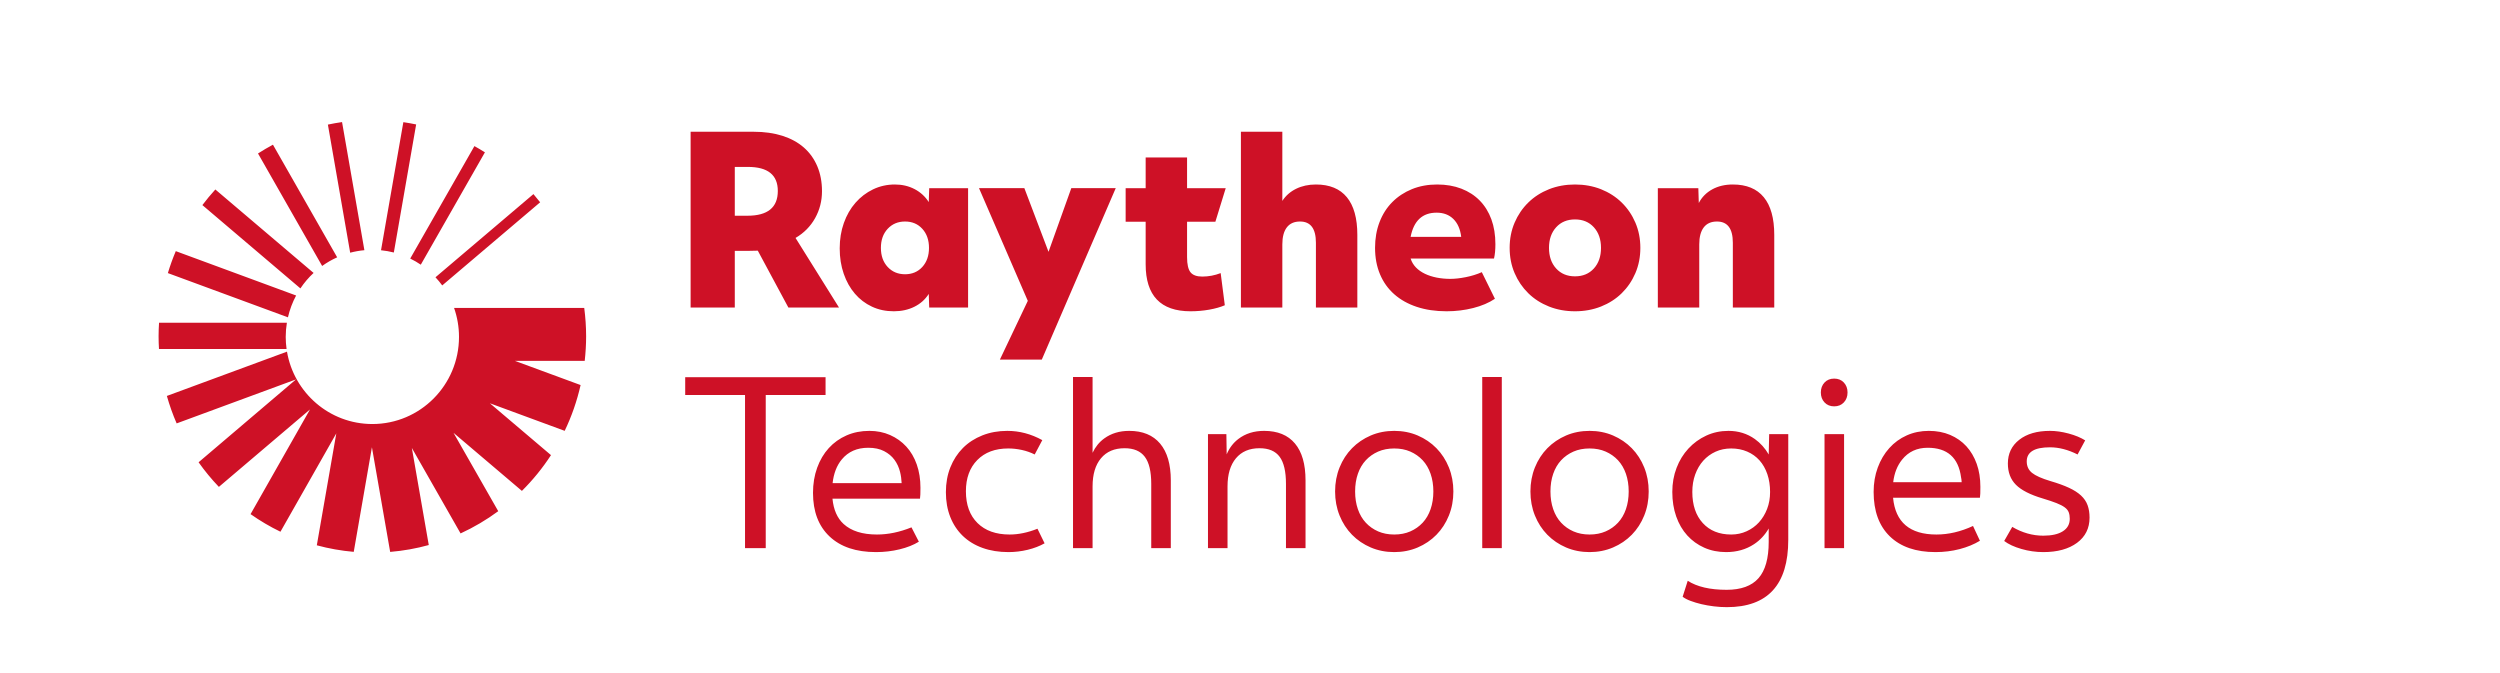
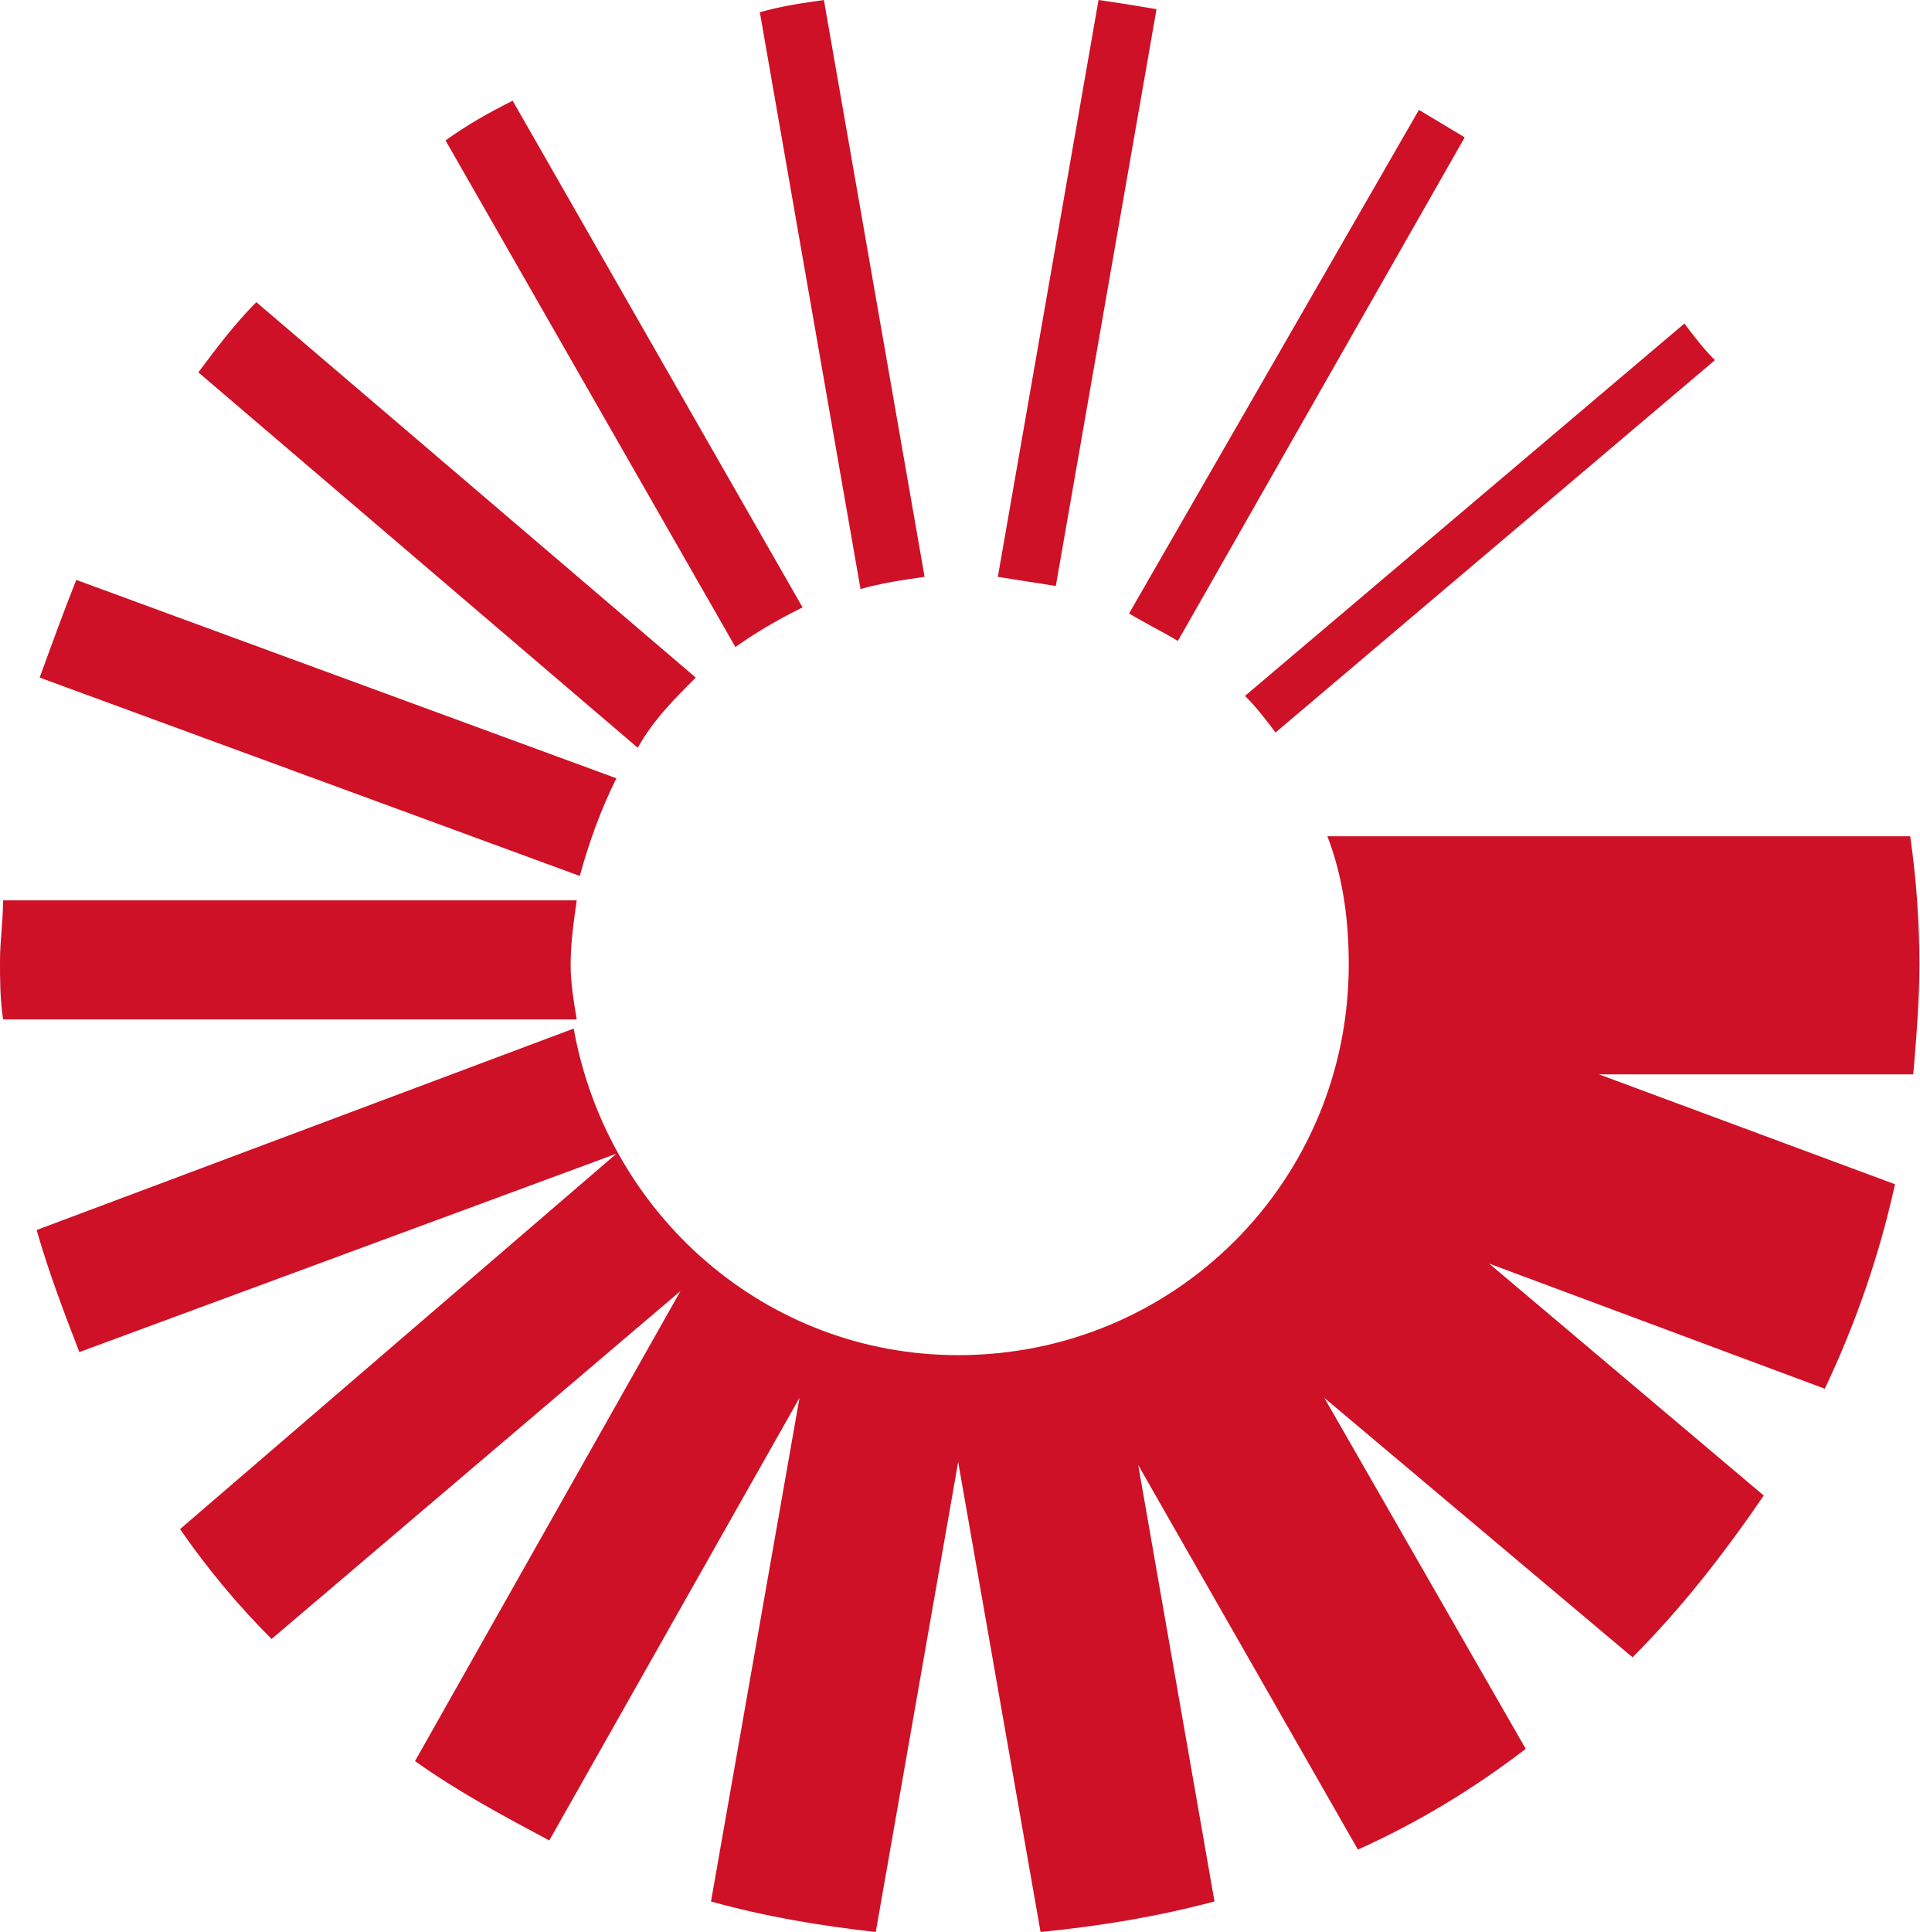
- <svg xmlns="http://www.w3.org/2000/svg" width="368px" height="99px" viewBox="0 0 368 99" version="1.1">
-   <g id="rtx_logo" stroke="none" stroke-width="1" fill="none" fill-rule="evenodd">
-     <path d="M151.293,44.286 L144.109,27.694 L150.785,27.694 L154.343,37.069 L157.697,27.694 L164.238,27.694 L153.351,52.935 L147.181,52.935 L151.293,44.286 Z M56.086,36.836 C56.73,36.9 57.36,37.013 57.972,37.169 L61.257,18.318 C60.636,18.187 60.007,18.077 59.373,17.983 L56.086,36.836 Z M46.161,40.176 L31.698,27.891 C31.028,28.626 30.392,29.394 29.791,30.19 L44.219,42.453 C44.776,41.619 45.427,40.856 46.161,40.176 L46.161,40.176 Z M71.38,22.422 C70.874,22.104 70.36,21.796 69.835,21.506 L60.384,38.059 C60.925,38.324 61.446,38.625 61.941,38.962 L71.38,22.422 Z M78.521,28.572 L64.102,40.815 C64.457,41.194 64.788,41.594 65.096,42.014 L79.509,29.777 C79.19,29.367 78.861,28.965 78.521,28.572 L78.521,28.572 Z M42.385,46.71 C42.646,45.574 43.053,44.496 43.589,43.498 L25.877,36.968 C25.432,38.015 25.043,39.094 24.71,40.199 L42.385,46.71 Z M67.565,49.594 C67.565,56.677 61.855,62.417 54.812,62.417 C48.503,62.417 43.268,57.812 42.244,51.762 L24.563,58.283 C24.956,59.671 25.437,61.021 26.003,62.325 L43.576,55.846 L29.232,68.048 C30.141,69.33 31.138,70.54 32.219,71.669 L45.632,60.27 L36.883,75.68 C38.272,76.657 39.741,77.527 41.282,78.271 L49.504,63.794 L46.635,80.268 C48.391,80.746 50.207,81.07 52.07,81.233 L54.747,65.837 L57.433,81.242 C59.383,81.078 61.283,80.737 63.115,80.23 L60.624,65.939 L67.797,78.52 C69.761,77.616 71.617,76.518 73.341,75.246 L66.758,63.711 L76.824,72.259 C78.429,70.666 79.866,68.903 81.105,66.995 L72.11,59.361 L83.122,63.419 C84.142,61.295 84.93,59.036 85.464,56.68 L75.798,53.121 L86.07,53.119 C86.203,51.932 86.277,50.726 86.277,49.504 C86.277,48.088 86.177,46.697 86,45.331 L66.841,45.331 C67.308,46.665 67.565,48.099 67.565,49.594 L67.565,49.594 Z M42.058,49.594 C42.058,48.882 42.119,48.185 42.23,47.505 L23.411,47.505 C23.369,48.166 23.343,48.831 23.343,49.504 C23.343,50.13 23.366,50.753 23.402,51.371 L42.183,51.371 C42.103,50.79 42.058,50.199 42.058,49.594 L42.058,49.594 Z M47.42,39.15 C48.108,38.655 48.848,38.228 49.631,37.878 L40.178,21.3 C39.426,21.701 38.695,22.132 37.979,22.591 L47.42,39.15 Z M48.265,18.341 C48.951,18.193 49.647,18.071 50.35,17.97 L53.638,36.829 C52.922,36.894 52.224,37.018 51.546,37.198 L48.265,18.341 Z M218.185,80.69 L221.064,80.69 L221.064,55.491 L218.185,55.491 L218.185,80.69 Z M271.414,56.307 C271.775,56.693 271.958,57.182 271.958,57.773 C271.958,58.362 271.775,58.85 271.414,59.236 C271.053,59.621 270.579,59.815 269.992,59.815 C269.404,59.815 268.931,59.621 268.57,59.236 C268.209,58.85 268.029,58.362 268.029,57.773 C268.029,57.182 268.209,56.693 268.57,56.307 C268.931,55.922 269.404,55.73 269.992,55.73 C270.579,55.73 271.053,55.922 271.414,56.307 L271.414,56.307 Z M193.703,45.274 L193.703,35.739 C193.703,33.652 192.925,32.607 191.366,32.607 C190.508,32.607 189.86,32.896 189.419,33.474 C188.978,34.053 188.759,34.888 188.759,35.977 L188.759,45.274 L182.662,45.274 L182.662,19.394 L188.759,19.394 L188.759,29.575 C189.255,28.805 189.932,28.209 190.791,27.788 C191.648,27.368 192.619,27.158 193.703,27.158 C195.712,27.158 197.232,27.783 198.258,29.031 C199.286,30.28 199.8,32.13 199.8,34.581 L199.8,45.274 L193.703,45.274 Z M210.582,74.951 C210.312,75.736 209.922,76.4 209.415,76.944 C208.906,77.489 208.301,77.916 207.602,78.222 C206.902,78.526 206.112,78.681 205.231,78.681 C204.353,78.681 203.561,78.526 202.861,78.222 C202.16,77.916 201.556,77.489 201.048,76.944 C200.541,76.4 200.15,75.736 199.88,74.951 C199.609,74.168 199.473,73.299 199.473,72.346 C199.473,71.393 199.609,70.524 199.88,69.741 C200.15,68.959 200.541,68.296 201.048,67.748 C201.556,67.206 202.16,66.78 202.861,66.473 C203.561,66.166 204.353,66.014 205.231,66.014 C206.112,66.014 206.902,66.166 207.602,66.473 C208.301,66.78 208.906,67.206 209.415,67.748 C209.922,68.296 210.312,68.959 210.582,69.741 C210.853,70.524 210.99,71.393 210.99,72.346 C210.99,73.299 210.853,74.168 210.582,74.951 L210.582,74.951 Z M211.446,65.979 C210.669,65.185 209.748,64.561 208.686,64.104 C207.624,63.65 206.472,63.425 205.231,63.425 C203.99,63.425 202.839,63.65 201.777,64.104 C200.715,64.561 199.796,65.185 199.016,65.979 C198.237,66.774 197.627,67.715 197.187,68.804 C196.747,69.895 196.526,71.076 196.526,72.346 C196.526,73.619 196.747,74.797 197.187,75.888 C197.627,76.977 198.237,77.921 199.016,78.715 C199.796,79.51 200.715,80.134 201.777,80.588 C202.839,81.04 203.99,81.269 205.231,81.269 C206.472,81.269 207.624,81.04 208.686,80.588 C209.748,80.134 210.669,79.51 211.446,78.715 C212.225,77.921 212.836,76.977 213.275,75.888 C213.715,74.797 213.936,73.619 213.936,72.346 C213.936,71.076 213.715,69.895 213.275,68.804 C212.836,67.715 212.225,66.774 211.446,65.979 L211.446,65.979 Z M268.57,80.689 L271.448,80.689 L271.448,63.902 L268.57,63.902 L268.57,80.689 Z M259.63,29.031 C260.657,30.28 261.171,32.13 261.171,34.581 L261.171,45.274 L255.074,45.274 L255.074,35.739 C255.074,33.652 254.296,32.607 252.737,32.607 C251.878,32.607 251.231,32.896 250.79,33.474 C250.35,34.053 250.13,34.888 250.13,35.977 L250.13,45.274 L244.033,45.274 L244.033,27.702 L249.995,27.702 L250.062,29.883 C250.513,29.02 251.173,28.35 252.043,27.873 C252.912,27.396 253.923,27.158 255.074,27.158 C257.084,27.158 258.602,27.783 259.63,29.031 L259.63,29.031 Z M207.642,34.862 C208.107,32.49 209.385,31.305 211.468,31.305 C212.482,31.305 213.306,31.615 213.937,32.235 C214.567,32.857 214.951,33.732 215.089,34.862 L207.642,34.862 Z M220.122,35.944 C220.122,34.581 219.924,33.36 219.529,32.282 C219.132,31.205 218.564,30.285 217.818,29.524 C217.073,28.764 216.169,28.18 215.11,27.77 C214.047,27.363 212.861,27.158 211.554,27.158 C210.197,27.158 208.962,27.385 207.843,27.838 C206.726,28.294 205.761,28.928 204.948,29.746 C204.135,30.562 203.509,31.545 203.069,32.693 C202.628,33.837 202.408,35.104 202.408,36.488 C202.408,37.919 202.65,39.213 203.136,40.37 C203.621,41.527 204.322,42.511 205.236,43.315 C206.15,44.123 207.256,44.741 208.555,45.172 C209.853,45.603 211.315,45.82 212.942,45.82 C214.296,45.82 215.601,45.66 216.854,45.343 C218.106,45.025 219.174,44.57 220.053,43.98 L218.123,40.064 C217.4,40.383 216.615,40.626 215.769,40.796 C214.923,40.965 214.161,41.05 213.483,41.05 C210.706,41.05 208.252,40.053 207.644,38.054 L219.918,38.054 C220.053,37.488 220.122,36.783 220.122,35.944 L220.122,35.944 Z M234.619,39.52 C233.917,40.291 232.992,40.677 231.84,40.677 C230.689,40.677 229.763,40.291 229.063,39.52 C228.362,38.748 228.013,37.738 228.013,36.488 C228.013,35.24 228.362,34.23 229.063,33.457 C229.763,32.686 230.689,32.3 231.84,32.3 C232.992,32.3 233.917,32.686 234.619,33.457 C235.317,34.23 235.668,35.24 235.668,36.488 C235.668,37.738 235.317,38.748 234.619,39.52 L234.619,39.52 Z M238.716,29.815 C237.858,28.974 236.841,28.322 235.668,27.855 C234.492,27.391 233.217,27.158 231.84,27.158 C230.462,27.158 229.187,27.391 228.013,27.855 C226.839,28.322 225.822,28.974 224.965,29.815 C224.107,30.654 223.435,31.642 222.95,32.777 C222.464,33.911 222.221,35.148 222.221,36.488 C222.221,37.828 222.464,39.065 222.95,40.201 C223.435,41.335 224.107,42.323 224.965,43.164 C225.822,44.004 226.839,44.655 228.013,45.121 C229.187,45.586 230.462,45.82 231.84,45.82 C233.217,45.82 234.492,45.586 235.668,45.121 C236.841,44.655 237.858,44.004 238.716,43.164 C239.573,42.323 240.245,41.335 240.73,40.201 C241.216,39.065 241.46,37.828 241.46,36.488 C241.46,35.148 241.216,33.911 240.73,32.777 C240.245,31.642 239.573,30.654 238.716,29.815 L238.716,29.815 Z M190.616,65.282 C191.655,66.517 192.174,68.33 192.174,70.713 L192.174,80.69 L189.295,80.69 L189.295,71.222 C189.295,69.406 188.986,68.078 188.364,67.24 C187.743,66.399 186.755,65.979 185.402,65.979 C183.91,65.979 182.752,66.473 181.929,67.46 C181.105,68.447 180.692,69.826 180.692,71.598 L180.692,80.69 L177.814,80.69 L177.814,63.902 L180.523,63.902 L180.568,66.881 C180.953,65.956 181.523,65.198 182.284,64.616 C183.324,63.822 184.586,63.425 186.078,63.425 C188.065,63.425 189.579,64.042 190.616,65.282 L190.616,65.282 Z M239.336,74.951 C239.065,75.736 238.674,76.4 238.169,76.944 C237.659,77.489 237.055,77.916 236.354,78.222 C235.655,78.526 234.864,78.681 233.984,78.681 C233.104,78.681 232.314,78.526 231.613,78.222 C230.913,77.916 230.309,77.489 229.801,76.944 C229.293,76.4 228.903,75.736 228.633,74.951 C228.362,74.168 228.227,73.299 228.227,72.346 C228.227,71.393 228.362,70.524 228.633,69.741 C228.903,68.959 229.293,68.296 229.801,67.748 C230.309,67.206 230.913,66.78 231.613,66.473 C232.314,66.166 233.104,66.014 233.984,66.014 C234.864,66.014 235.655,66.166 236.354,66.473 C237.055,66.78 237.659,67.206 238.169,67.748 C238.674,68.296 239.065,68.959 239.336,69.741 C239.606,70.524 239.743,71.393 239.743,72.346 C239.743,73.299 239.606,74.168 239.336,74.951 L239.336,74.951 Z M240.2,65.979 C239.421,65.185 238.5,64.561 237.438,64.104 C236.377,63.65 235.225,63.425 233.984,63.425 C232.744,63.425 231.592,63.65 230.529,64.104 C229.468,64.561 228.548,65.185 227.769,65.979 C226.99,66.774 226.38,67.715 225.94,68.804 C225.5,69.895 225.279,71.076 225.279,72.346 C225.279,73.619 225.5,74.797 225.94,75.888 C226.38,76.977 226.99,77.921 227.769,78.715 C228.548,79.51 229.468,80.134 230.529,80.588 C231.592,81.04 232.744,81.269 233.984,81.269 C235.225,81.269 236.377,81.04 237.438,80.588 C238.5,80.134 239.421,79.51 240.2,78.715 C240.978,77.921 241.589,76.977 242.028,75.888 C242.469,74.797 242.688,73.619 242.688,72.346 C242.688,71.076 242.469,69.895 242.028,68.804 C241.589,67.715 240.978,66.774 240.2,65.979 L240.2,65.979 Z M135.764,39.298 C135.108,40.013 134.263,40.37 133.224,40.37 C132.185,40.37 131.333,40.013 130.666,39.298 C130.001,38.583 129.668,37.646 129.668,36.488 C129.668,35.33 130.001,34.395 130.666,33.68 C131.333,32.963 132.185,32.607 133.224,32.607 C134.263,32.607 135.108,32.963 135.764,33.68 C136.417,34.395 136.747,35.33 136.747,36.488 C136.747,37.646 136.417,38.583 135.764,39.298 L135.764,39.298 Z M142.503,27.702 L136.78,27.702 L136.713,29.746 C136.192,28.928 135.498,28.294 134.63,27.838 C133.76,27.385 132.795,27.158 131.733,27.158 C130.582,27.158 129.509,27.396 128.516,27.873 C127.522,28.35 126.659,29.009 125.925,29.848 C125.191,30.688 124.622,31.682 124.214,32.828 C123.808,33.974 123.605,35.217 123.605,36.556 C123.605,37.919 123.802,39.167 124.198,40.303 C124.592,41.439 125.14,42.413 125.841,43.231 C126.54,44.048 127.375,44.684 128.347,45.137 C129.317,45.593 130.39,45.82 131.565,45.82 C132.693,45.82 133.703,45.597 134.595,45.155 C135.487,44.712 136.192,44.082 136.713,43.264 L136.78,45.274 L142.503,45.274 L142.503,27.702 Z M307.582,76.195 C307.582,77.762 306.966,78.998 305.736,79.907 C304.504,80.814 302.851,81.269 300.775,81.269 C299.691,81.269 298.617,81.116 297.556,80.808 C296.497,80.504 295.649,80.111 295.017,79.634 L296.204,77.558 C297.668,78.42 299.194,78.852 300.775,78.852 C302.015,78.852 302.977,78.635 303.652,78.203 C304.33,77.771 304.669,77.161 304.669,76.366 C304.669,76.002 304.619,75.683 304.517,75.412 C304.414,75.14 304.216,74.893 303.924,74.681 C303.63,74.463 303.223,74.254 302.704,74.05 C302.185,73.845 301.507,73.619 300.674,73.368 C298.843,72.824 297.533,72.153 296.743,71.359 C295.953,70.564 295.558,69.522 295.558,68.227 C295.558,66.774 296.117,65.609 297.234,64.735 C298.351,63.862 299.859,63.425 301.756,63.425 C302.615,63.425 303.529,63.555 304.499,63.815 C305.471,64.076 306.282,64.412 306.938,64.822 L305.82,66.899 C304.421,66.193 303.065,65.844 301.756,65.844 C299.475,65.844 298.336,66.533 298.336,67.92 C298.336,68.624 298.595,69.186 299.114,69.606 C299.633,70.025 300.537,70.428 301.825,70.815 C302.908,71.131 303.816,71.461 304.55,71.802 C305.284,72.141 305.877,72.522 306.329,72.942 C306.78,73.363 307.101,73.838 307.294,74.373 C307.487,74.907 307.582,75.513 307.582,76.195 L307.582,76.195 Z M121.523,58.147 L112.716,58.147 L112.716,80.69 L109.668,80.69 L109.668,58.147 L100.862,58.147 L100.862,55.525 L121.523,55.525 L121.523,58.147 Z M108.161,24.569 L110.091,24.569 C113.026,24.569 114.494,25.751 114.494,28.111 C114.494,30.542 113.004,31.755 110.023,31.755 L108.161,31.755 L108.161,24.569 Z M111.547,36.897 L116.052,45.274 L123.504,45.274 L117.102,35.024 C118.344,34.298 119.303,33.326 119.981,32.114 C120.659,30.897 120.997,29.575 120.997,28.146 C120.997,26.783 120.765,25.558 120.303,24.468 C119.839,23.378 119.179,22.459 118.322,21.711 C117.463,20.96 116.413,20.388 115.171,19.99 C113.929,19.594 112.518,19.394 110.938,19.394 L101.658,19.394 L101.658,45.274 L108.161,45.274 L108.161,36.93 L110.023,36.93 L111.547,36.897 Z M127.802,65.911 C128.729,65.911 129.507,66.076 130.14,66.406 C130.772,66.733 131.28,67.159 131.664,67.681 C132.048,68.204 132.324,68.804 132.493,69.487 C132.628,70.022 132.693,70.569 132.722,71.12 L122.558,71.12 C122.72,69.692 123.167,68.526 123.909,67.631 C124.857,66.483 126.154,65.911 127.802,65.911 L127.802,65.911 Z M133.408,65.74 C132.742,65.013 131.946,64.446 131.021,64.037 C130.095,63.63 129.079,63.425 127.972,63.425 C126.753,63.425 125.635,63.645 124.619,64.089 C123.604,64.532 122.728,65.156 121.995,65.962 C121.26,66.767 120.691,67.734 120.285,68.857 C119.878,69.981 119.674,71.212 119.674,72.55 C119.674,75.297 120.487,77.437 122.113,78.97 C123.739,80.504 126.02,81.269 128.955,81.269 C130.151,81.269 131.308,81.133 132.426,80.861 C133.544,80.588 134.487,80.212 135.255,79.737 L134.17,77.626 C132.432,78.328 130.738,78.681 129.09,78.681 C126.944,78.681 125.308,78.163 124.179,77.131 C123.239,76.272 122.697,75.024 122.539,73.401 L135.423,73.401 C135.446,73.175 135.463,72.969 135.475,72.791 C135.485,72.606 135.491,72.279 135.491,71.802 C135.491,70.552 135.31,69.412 134.95,68.378 C134.588,67.345 134.074,66.466 133.408,65.74 L133.408,65.74 Z M283.757,65.911 C286.646,65.911 288.284,67.364 288.669,70.269 C288.713,70.451 288.741,70.665 288.752,70.916 C288.753,70.936 288.753,70.963 288.754,70.983 L278.679,70.983 C278.839,69.656 279.272,68.546 279.983,67.665 C280.917,66.494 282.176,65.911 283.757,65.911 L283.757,65.911 Z M289.448,65.69 C288.792,64.974 287.996,64.418 287.059,64.019 C286.122,63.623 285.077,63.425 283.927,63.425 C282.752,63.425 281.668,63.645 280.676,64.089 C279.682,64.532 278.823,65.156 278.102,65.962 C277.378,66.767 276.813,67.72 276.407,68.823 C276.002,69.923 275.798,71.12 275.798,72.413 C275.798,75.229 276.595,77.408 278.185,78.953 C279.777,80.497 282.019,81.269 284.909,81.269 C286.15,81.269 287.335,81.12 288.465,80.827 C289.594,80.531 290.586,80.121 291.444,79.6 L290.428,77.422 C288.623,78.259 286.828,78.681 285.044,78.681 C281.12,78.681 278.997,76.872 278.659,73.264 L291.444,73.264 C291.468,73.038 291.485,72.834 291.498,72.653 C291.507,72.471 291.512,72.141 291.512,71.666 C291.512,70.417 291.333,69.288 290.972,68.277 C290.611,67.268 290.101,66.406 289.448,65.69 L289.448,65.69 Z M152.715,77.829 L153.765,79.976 C153.041,80.382 152.212,80.702 151.276,80.929 C150.339,81.155 149.395,81.269 148.447,81.269 C147.047,81.269 145.777,81.066 144.637,80.656 C143.497,80.247 142.525,79.655 141.724,78.885 C140.923,78.112 140.307,77.181 139.878,76.092 C139.449,75.003 139.235,73.789 139.235,72.448 C139.235,71.11 139.455,69.889 139.895,68.789 C140.335,67.687 140.95,66.74 141.741,65.945 C142.532,65.151 143.486,64.532 144.603,64.089 C145.721,63.645 146.945,63.425 148.277,63.425 C150.061,63.425 151.777,63.878 153.426,64.788 L152.308,66.899 C151.721,66.604 151.09,66.382 150.411,66.233 C149.734,66.087 149.068,66.014 148.414,66.014 C146.494,66.014 144.976,66.58 143.858,67.715 C142.74,68.851 142.181,70.384 142.181,72.313 C142.181,74.311 142.751,75.872 143.892,76.996 C145.031,78.12 146.607,78.681 148.617,78.681 C149.926,78.681 151.293,78.396 152.715,77.829 L152.715,77.829 Z M170.768,65.296 C171.818,66.547 172.343,68.351 172.343,70.713 L172.343,80.69 L169.463,80.69 L169.463,71.222 C169.463,69.406 169.148,68.078 168.515,67.24 C167.883,66.399 166.889,65.979 165.535,65.979 C164.045,65.979 162.886,66.473 162.062,67.46 C161.239,68.447 160.827,69.826 160.827,71.598 L160.827,80.69 L157.948,80.69 L157.948,55.491 L160.827,55.491 L160.827,66.653 C161.232,65.785 161.805,65.074 162.554,64.532 C163.57,63.794 164.789,63.425 166.212,63.425 C168.198,63.425 169.717,64.049 170.768,65.296 L170.768,65.296 Z M178.005,45.581 C177.113,45.739 176.193,45.82 175.244,45.82 C170.841,45.82 168.641,43.515 168.641,38.905 L168.641,32.64 L165.695,32.64 L165.695,27.702 L168.641,27.702 L168.641,23.174 L174.736,23.174 L174.736,27.702 L180.426,27.702 L178.903,32.64 L174.736,32.64 L174.736,37.852 C174.736,38.917 174.907,39.661 175.244,40.081 C175.584,40.502 176.16,40.712 176.972,40.712 C177.897,40.712 178.801,40.541 179.683,40.201 L180.292,44.934 C179.659,45.206 178.897,45.421 178.005,45.581 L178.005,45.581 Z M258.914,76.894 C258.406,77.449 257.802,77.887 257.101,78.203 C256.402,78.522 255.645,78.681 254.833,78.681 C253.073,78.681 251.677,78.12 250.65,76.996 C249.623,75.872 249.109,74.345 249.109,72.413 C249.109,71.482 249.25,70.626 249.532,69.845 C249.815,69.06 250.212,68.385 250.717,67.817 C251.228,67.249 251.829,66.808 252.53,66.489 C253.229,66.171 253.998,66.014 254.833,66.014 C255.69,66.014 256.475,66.166 257.187,66.473 C257.898,66.78 258.503,67.211 258.999,67.768 C259.495,68.324 259.879,68.998 260.151,69.791 C260.421,70.586 260.556,71.461 260.556,72.413 C260.556,73.323 260.411,74.158 260.117,74.918 C259.823,75.678 259.423,76.337 258.914,76.894 L258.914,76.894 Z M260.355,66.901 C259.82,65.981 259.145,65.222 258.321,64.632 C257.191,63.828 255.894,63.425 254.427,63.425 C253.251,63.425 252.163,63.657 251.158,64.123 C250.152,64.589 249.279,65.224 248.535,66.029 C247.788,66.836 247.207,67.782 246.791,68.873 C246.37,69.962 246.164,71.144 246.164,72.413 C246.164,73.73 246.354,74.934 246.738,76.025 C247.122,77.114 247.664,78.044 248.366,78.818 C249.063,79.587 249.899,80.19 250.87,80.621 C251.84,81.052 252.913,81.269 254.088,81.269 C255.645,81.269 257.011,80.881 258.185,80.111 C259.078,79.523 259.799,78.751 260.353,77.795 L260.353,79.771 C260.353,82.198 259.851,83.981 258.846,85.116 C257.843,86.253 256.278,86.82 254.156,86.82 C251.717,86.82 249.81,86.376 248.433,85.492 L247.686,87.842 C247.98,88.068 248.37,88.273 248.856,88.452 C249.34,88.636 249.872,88.794 250.447,88.932 C251.023,89.068 251.632,89.174 252.276,89.254 C252.918,89.334 253.557,89.373 254.191,89.373 C260.218,89.373 263.232,86.069 263.232,79.464 L263.232,63.902 L260.421,63.902 L260.355,66.901 Z" id="Fill-1" fill="#CE1126" />
-   </g>
+ <svg xmlns="http://www.w3.org/2000/svg" version="1.1" id="Layer_1" x="0px" y="0px" viewBox="0 0 62.9 63.3" style="enable-background:new 0 0 62.9 63.3;" xml:space="preserve">
+   <style type="text/css">
+ 	.st0{fill-rule:evenodd;clip-rule:evenodd;fill:#CE1126;}
+ </style>
+   <path id="Fill-1" class="st0" d="M32.7,18.9c0.6,0.1,1.3,0.2,1.9,0.3l3.3-18.9C37.3,0.2,36.7,0.1,36,0L32.7,18.9z M22.8,22.2  L8.4,9.9c-0.7,0.7-1.3,1.5-1.9,2.3l14.4,12.3C21.4,23.6,22.1,22.9,22.8,22.2L22.8,22.2z M48,4.5c-0.5-0.3-1-0.6-1.5-0.9L37,20.1  c0.5,0.3,1.1,0.6,1.6,0.9L48,4.5z M55.2,10.6L40.8,22.8c0.4,0.4,0.7,0.8,1,1.2l14.4-12.2C55.8,11.4,55.5,11,55.2,10.6L55.2,10.6z   M19,28.7c0.3-1.1,0.7-2.2,1.2-3.2L2.5,19c-0.4,1-0.8,2.1-1.2,3.2L19,28.7z M44.2,31.6c0,7.1-5.7,12.8-12.8,12.8  c-6.3,0-11.5-4.6-12.6-10.7L1.2,40.3c0.4,1.4,0.9,2.7,1.4,4l17.6-6.5L5.9,50.1c0.9,1.3,1.9,2.5,3,3.6l13.4-11.4l-8.7,15.4  c1.4,1,2.9,1.8,4.4,2.6l8.2-14.5l-2.9,16.5c1.8,0.5,3.6,0.8,5.4,1l2.7-15.4l2.7,15.4c2-0.2,3.8-0.5,5.7-1L37.3,48l7.2,12.6  c2-0.9,3.8-2,5.5-3.3l-6.6-11.5l10.1,8.5c1.6-1.6,3-3.4,4.3-5.3l-9-7.6l11,4.1c1-2.1,1.8-4.4,2.3-6.7l-9.7-3.6l10.3,0  c0.1-1.2,0.2-2.4,0.2-3.6c0-1.4-0.1-2.8-0.3-4.2H43.5C44,28.7,44.2,30.1,44.2,31.6L44.2,31.6z M18.7,31.6c0-0.7,0.1-1.4,0.2-2.1H0.1  c0,0.7-0.1,1.3-0.1,2c0,0.6,0,1.2,0.1,1.9h18.8C18.8,32.8,18.7,32.2,18.7,31.6L18.7,31.6z M24.1,21.2c0.7-0.5,1.4-0.9,2.2-1.3  L16.8,3.3c-0.8,0.4-1.5,0.8-2.2,1.3L24.1,21.2z M24.9,0.4C25.6,0.2,26.3,0.1,27,0l3.3,18.9c-0.7,0.1-1.4,0.2-2.1,0.4L24.9,0.4z" />
</svg>
